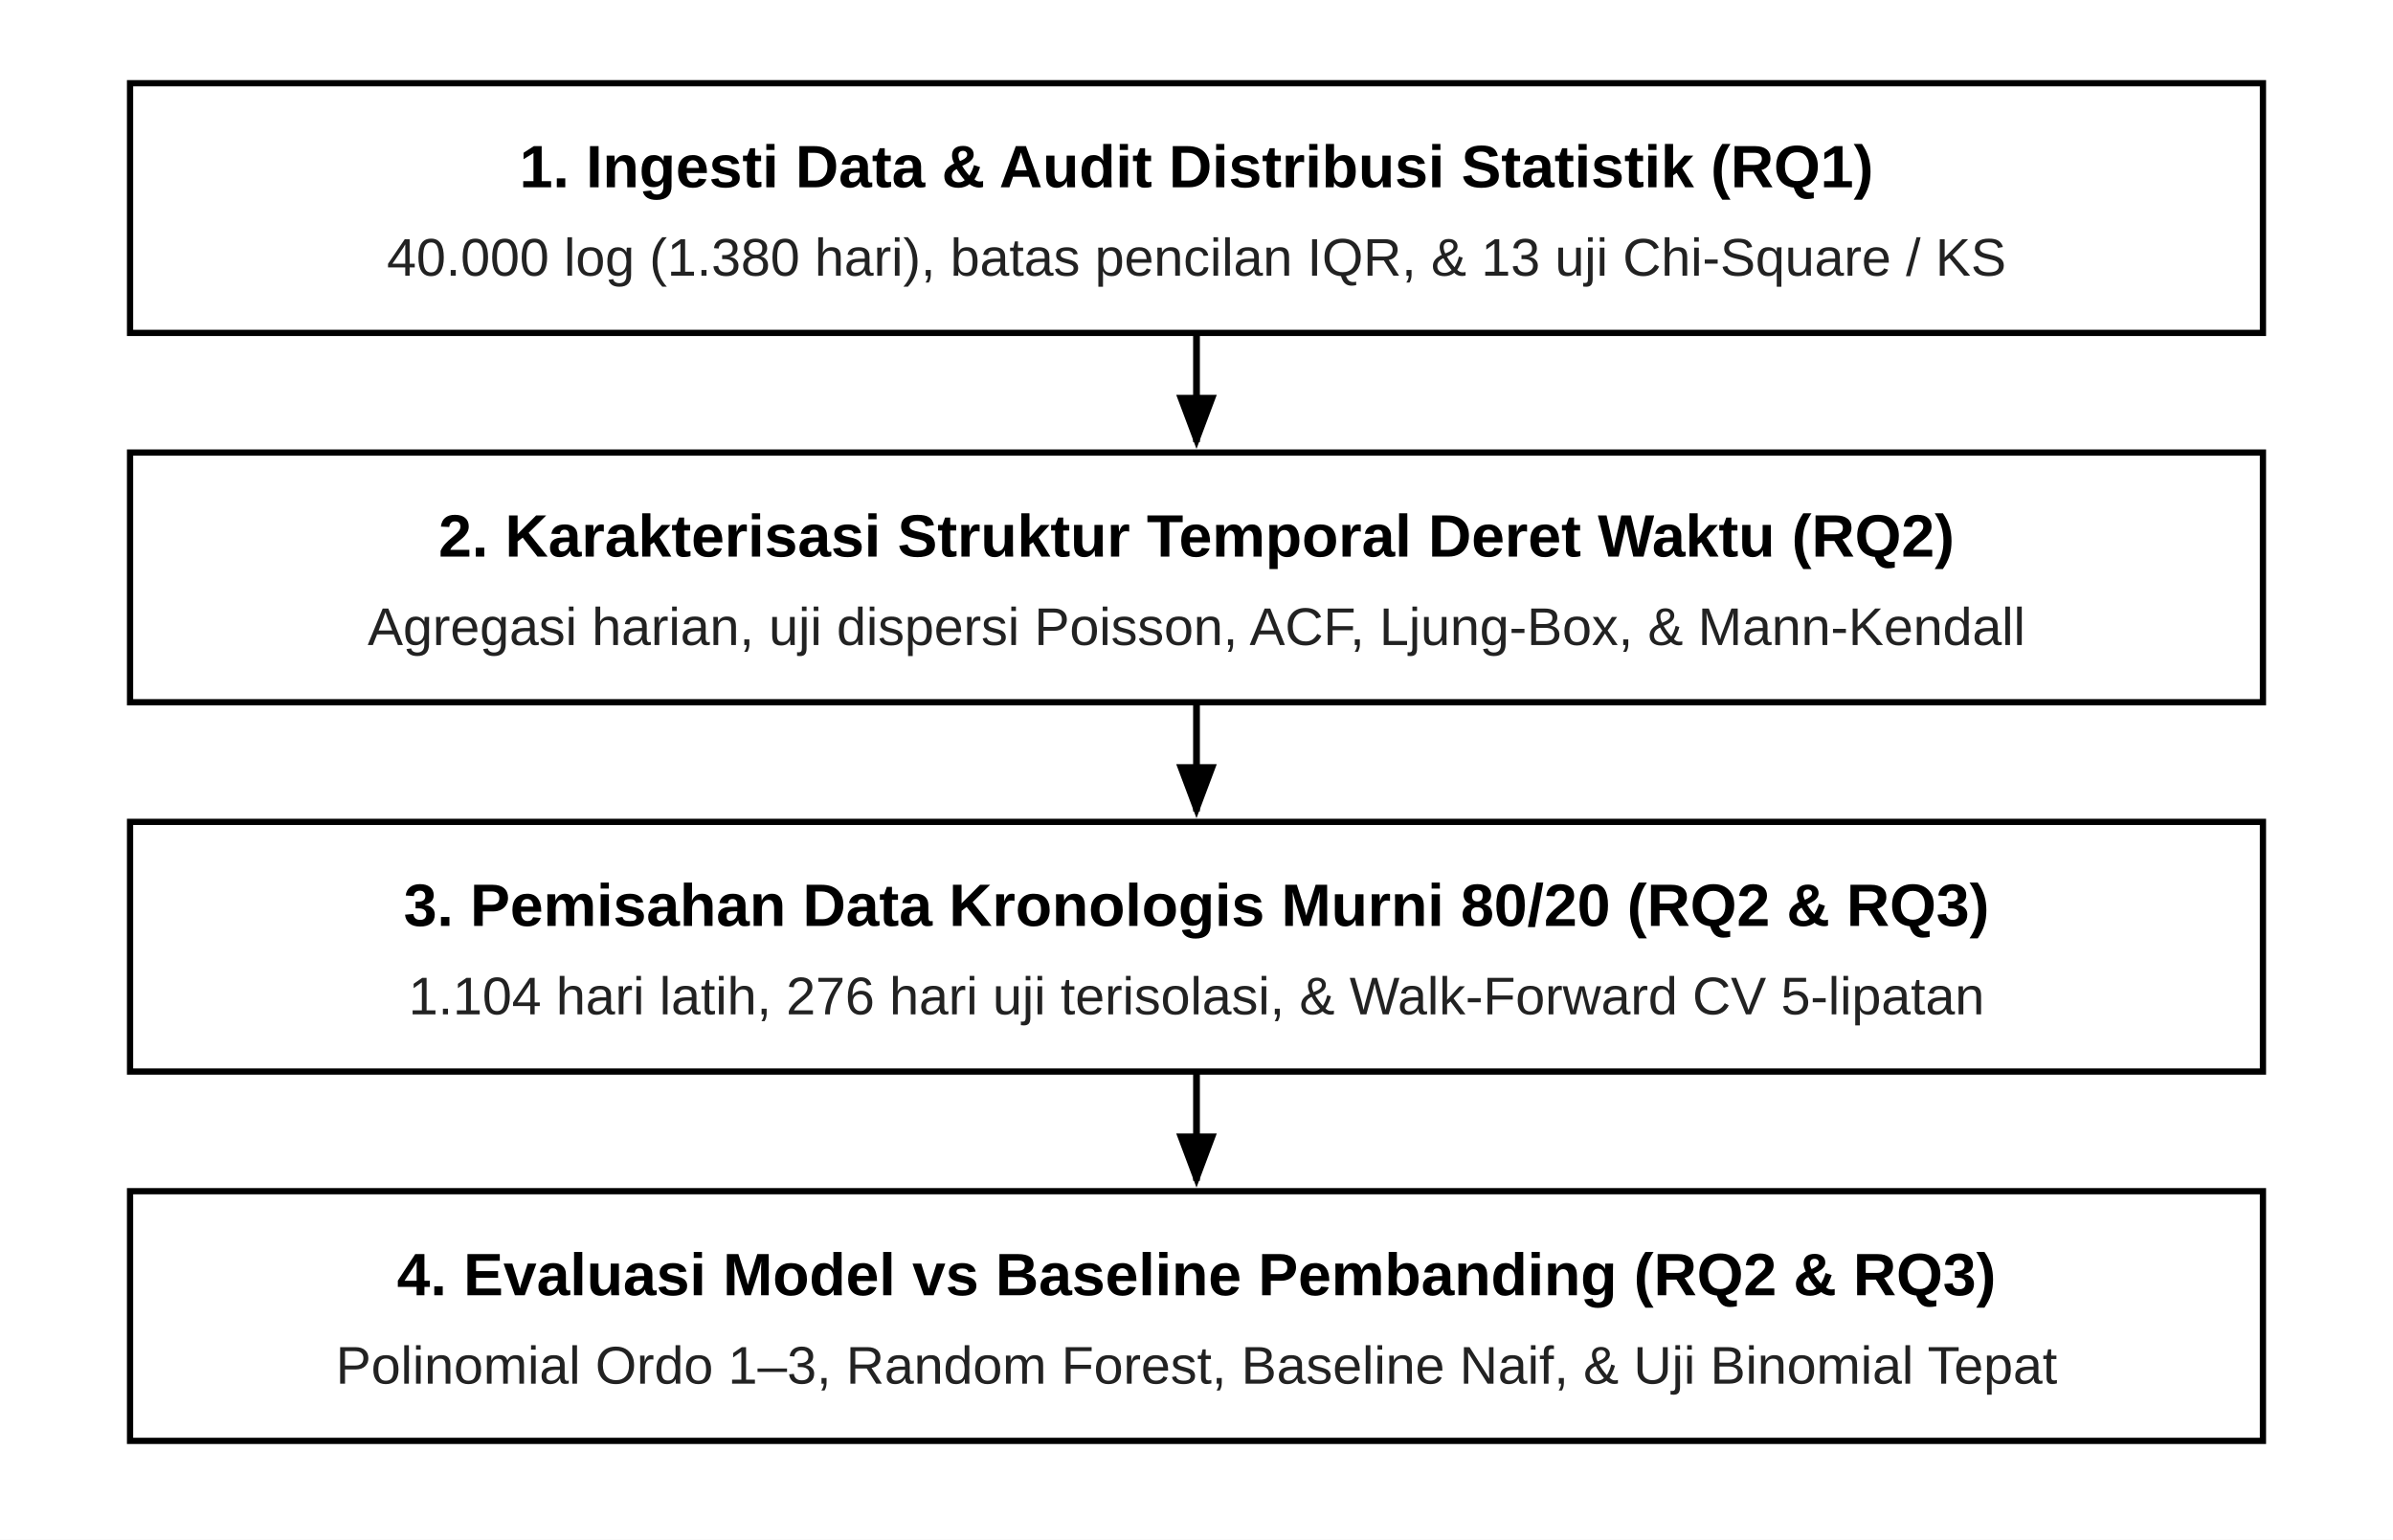
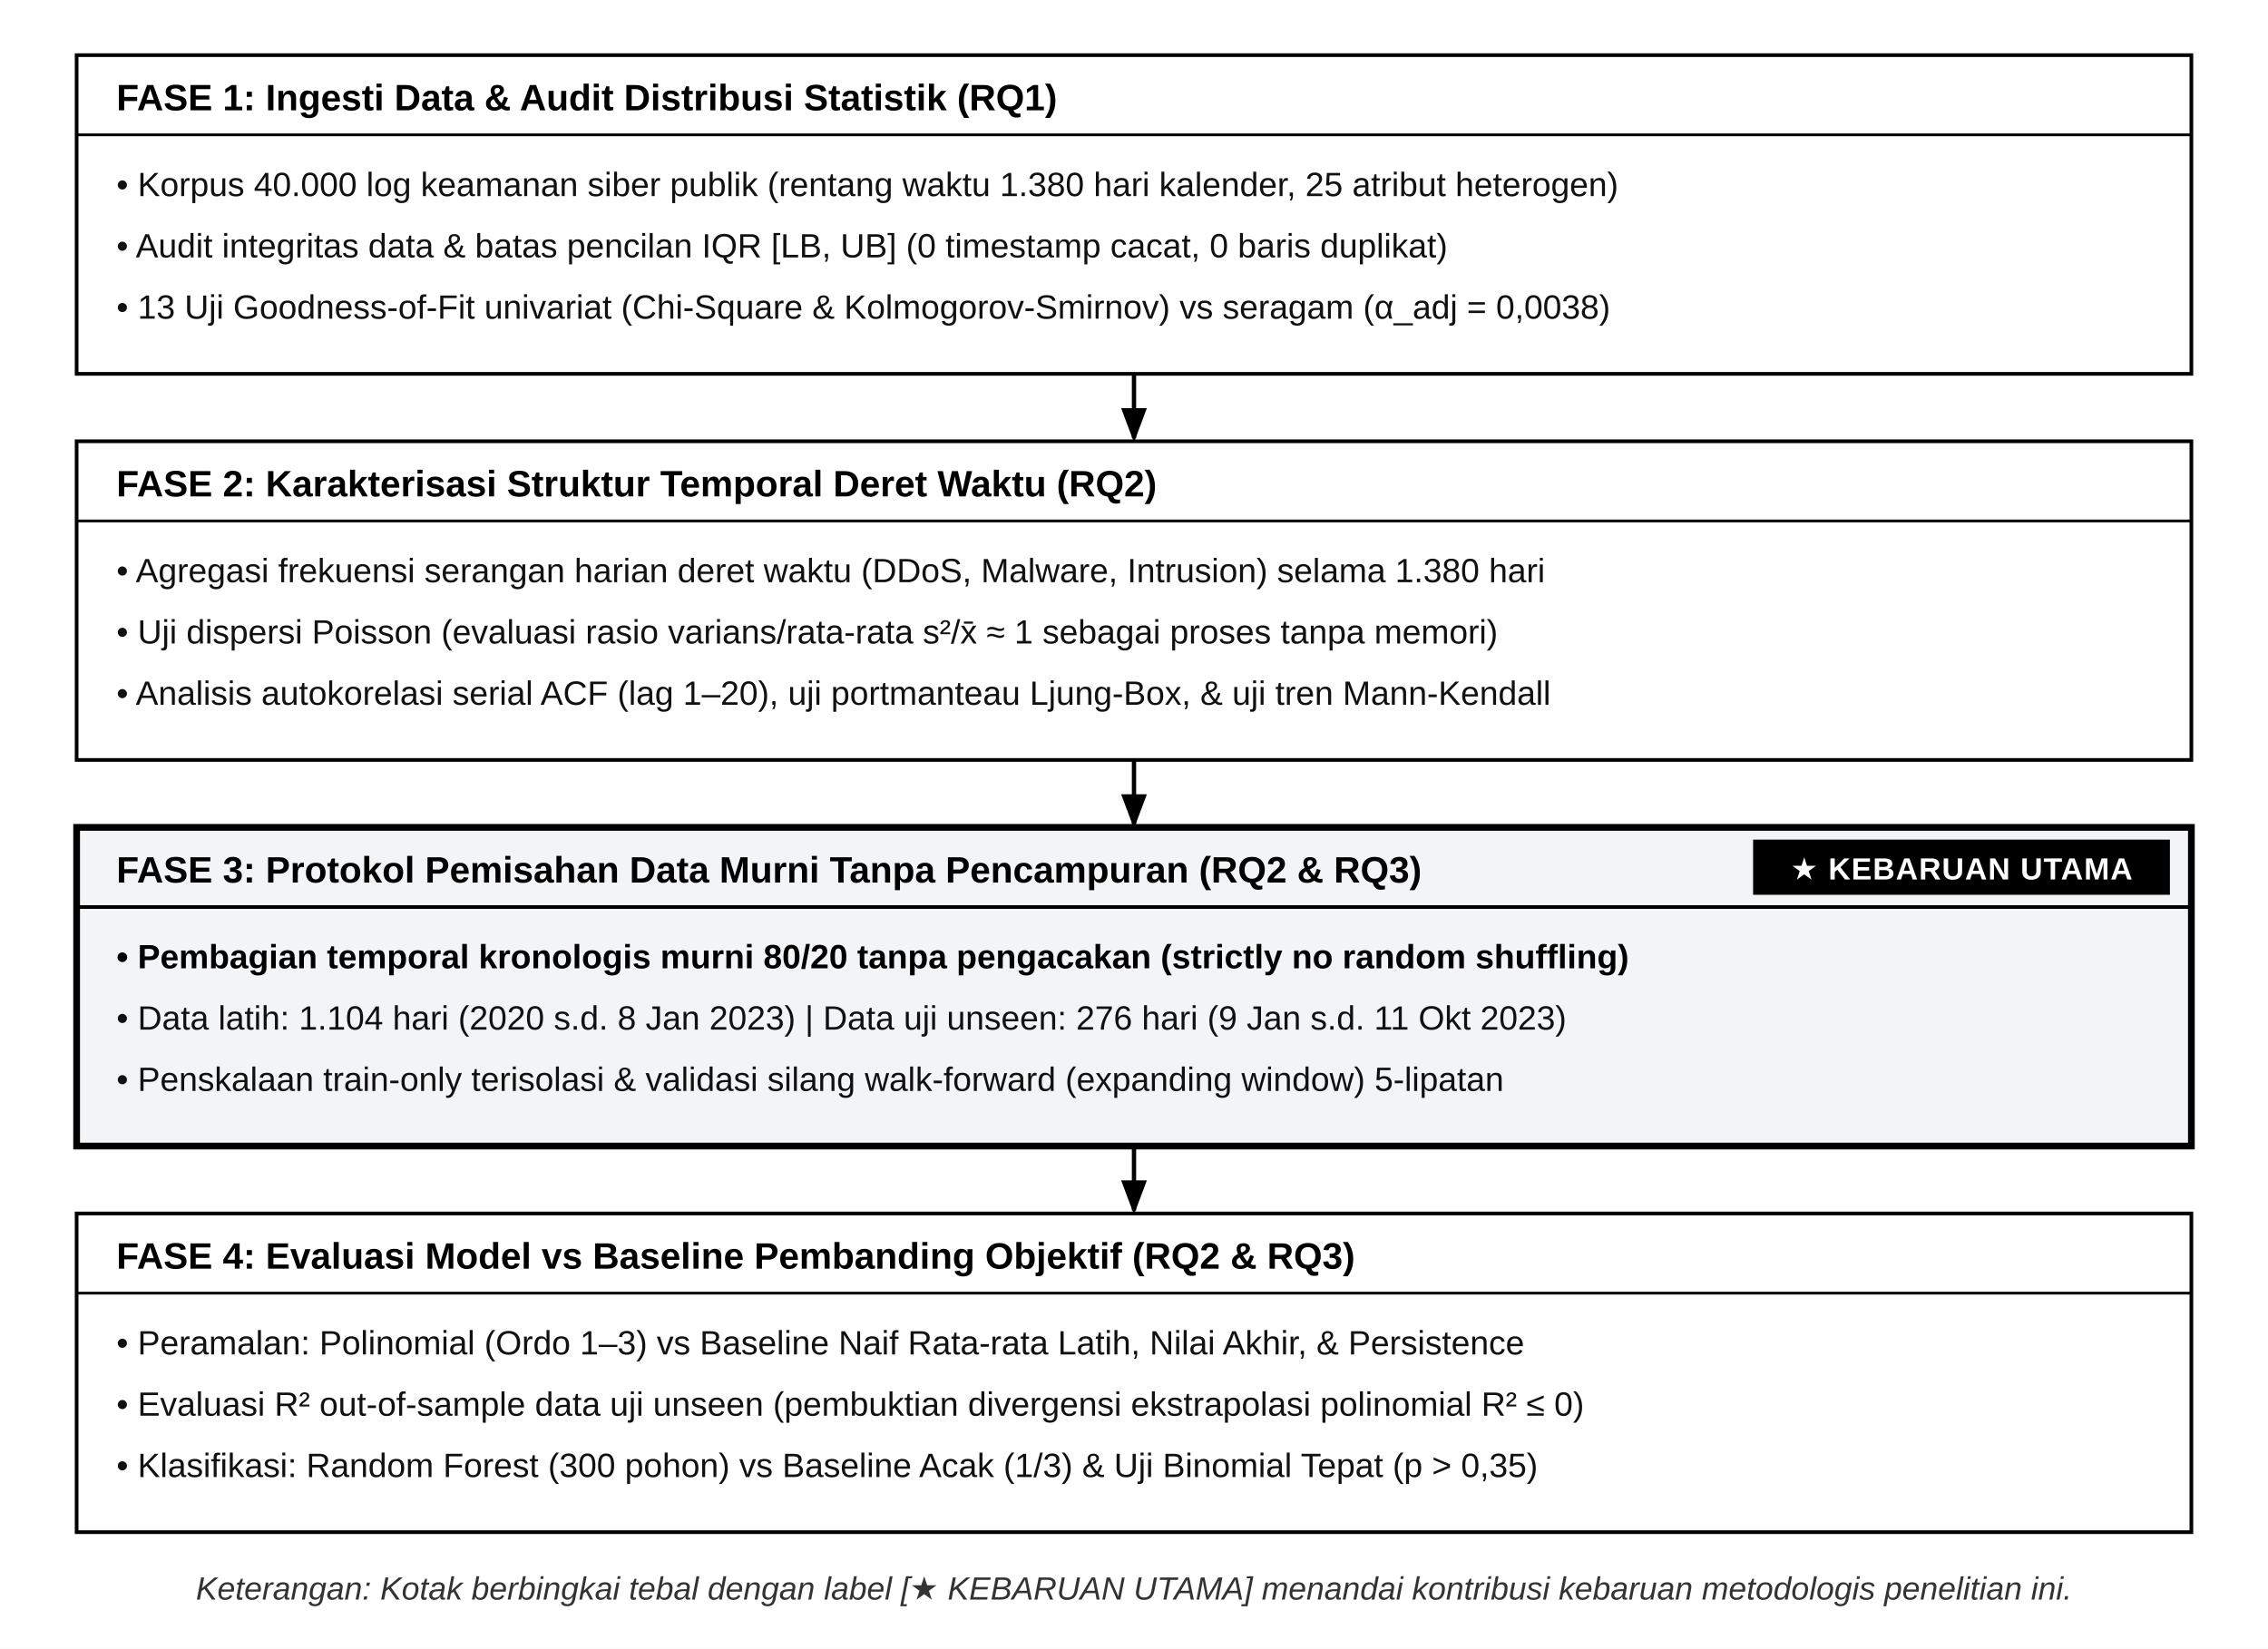
- <svg xmlns="http://www.w3.org/2000/svg" viewBox="0 0 460 296" width="460" height="296" role="img" aria-label="Diagram Alur Metodologi Penelitian 4-Fase">
+ <svg xmlns="http://www.w3.org/2000/svg" viewBox="0 0 740 538" width="740" height="538" role="img" aria-label="Diagram Alur Metodologi 4-Fase dengan Penanda Kebaruan">
  <defs>
    <marker id="arrow" markerWidth="8" markerHeight="6" refX="7" refY="3" orient="auto">
      <polygon points="0 0, 8 3, 0 6" fill="#000000" />
    </marker>
  </defs>
  <rect width="100%" height="100%" fill="#ffffff" />
-   <line x1="230" y1="64" x2="230" y2="85" stroke="#000000" stroke-width="1.3" marker-end="url(#arrow)" />
-   <line x1="230" y1="135" x2="230" y2="156" stroke="#000000" stroke-width="1.3" marker-end="url(#arrow)" />
-   <line x1="230" y1="206" x2="230" y2="227" stroke="#000000" stroke-width="1.3" marker-end="url(#arrow)" />
-   <rect x="25" y="16" width="410" height="48" fill="#ffffff" stroke="#000000" stroke-width="1.2" />
-   <text x="230" y="36" fill="#000000" font-family="Arial, Helvetica, sans-serif" font-size="11.5" font-weight="bold" text-anchor="middle">1. Ingesti Data &amp; Audit Distribusi Statistik (RQ1)</text>
-   <text x="230" y="53" fill="#222222" font-family="Arial, Helvetica, sans-serif" font-size="10.2" text-anchor="middle">40.000 log (1.380 hari), batas pencilan IQR, &amp; 13 uji Chi-Square / KS</text>
-   <rect x="25" y="87" width="410" height="48" fill="#ffffff" stroke="#000000" stroke-width="1.2" />
-   <text x="230" y="107" fill="#000000" font-family="Arial, Helvetica, sans-serif" font-size="11.5" font-weight="bold" text-anchor="middle">2. Karakterisasi Struktur Temporal Deret Waktu (RQ2)</text>
-   <text x="230" y="124" fill="#222222" font-family="Arial, Helvetica, sans-serif" font-size="10.2" text-anchor="middle">Agregasi harian, uji dispersi Poisson, ACF, Ljung-Box, &amp; Mann-Kendall</text>
-   <rect x="25" y="158" width="410" height="48" fill="#ffffff" stroke="#000000" stroke-width="1.2" />
-   <text x="230" y="178" fill="#000000" font-family="Arial, Helvetica, sans-serif" font-size="11.5" font-weight="bold" text-anchor="middle">3. Pemisahan Data Kronologis Murni 80/20 (RQ2 &amp; RQ3)</text>
-   <text x="230" y="195" fill="#222222" font-family="Arial, Helvetica, sans-serif" font-size="10.2" text-anchor="middle">1.104 hari latih, 276 hari uji terisolasi, &amp; Walk-Forward CV 5-lipatan</text>
-   <rect x="25" y="229" width="410" height="48" fill="#ffffff" stroke="#000000" stroke-width="1.2" />
-   <text x="230" y="249" fill="#000000" font-family="Arial, Helvetica, sans-serif" font-size="11.5" font-weight="bold" text-anchor="middle">4. Evaluasi Model vs Baseline Pembanding (RQ2 &amp; RQ3)</text>
-   <text x="230" y="266" fill="#222222" font-family="Arial, Helvetica, sans-serif" font-size="10.2" text-anchor="middle">Polinomial Ordo 1–3, Random Forest, Baseline Naif, &amp; Uji Binomial Tepat</text>
+   <line x1="370" y1="122" x2="370" y2="143" stroke="#000000" stroke-width="1.4" marker-end="url(#arrow)" />
+   <line x1="370" y1="248" x2="370" y2="269" stroke="#000000" stroke-width="1.4" marker-end="url(#arrow)" />
+   <line x1="370" y1="374" x2="370" y2="395" stroke="#000000" stroke-width="1.4" marker-end="url(#arrow)" />
+   <g id="fase-1">
+     <rect x="25" y="18" width="690" height="104" fill="#ffffff" stroke="#000000" stroke-width="1.2" />
+     <line x1="25" y1="44" x2="715" y2="44" stroke="#000000" stroke-width="0.9" />
+     <text x="38" y="36" fill="#000000" font-family="Arial, Helvetica, sans-serif" font-size="12" font-weight="bold">FASE 1: Ingesti Data &amp; Audit Distribusi Statistik (RQ1)</text>
+     <text x="38" y="64" fill="#111111" font-family="Arial, Helvetica, sans-serif" font-size="11">• Korpus 40.000 log keamanan siber publik (rentang waktu 1.380 hari kalender, 25 atribut heterogen)</text>
+     <text x="38" y="84" fill="#111111" font-family="Arial, Helvetica, sans-serif" font-size="11">• Audit integritas data &amp; batas pencilan IQR [LB, UB] (0 timestamp cacat, 0 baris duplikat)</text>
+     <text x="38" y="104" fill="#111111" font-family="Arial, Helvetica, sans-serif" font-size="11">• 13 Uji Goodness-of-Fit univariat (Chi-Square &amp; Kolmogorov-Smirnov) vs seragam (α_adj = 0,0038)</text>
+   </g>
+   <g id="fase-2">
+     <rect x="25" y="144" width="690" height="104" fill="#ffffff" stroke="#000000" stroke-width="1.2" />
+     <line x1="25" y1="170" x2="715" y2="170" stroke="#000000" stroke-width="0.9" />
+     <text x="38" y="162" fill="#000000" font-family="Arial, Helvetica, sans-serif" font-size="12" font-weight="bold">FASE 2: Karakterisasi Struktur Temporal Deret Waktu (RQ2)</text>
+     <text x="38" y="190" fill="#111111" font-family="Arial, Helvetica, sans-serif" font-size="11">• Agregasi frekuensi serangan harian deret waktu (DDoS, Malware, Intrusion) selama 1.380 hari</text>
+     <text x="38" y="210" fill="#111111" font-family="Arial, Helvetica, sans-serif" font-size="11">• Uji dispersi Poisson (evaluasi rasio varians/rata-rata s²/x̄ ≈ 1 sebagai proses tanpa memori)</text>
+     <text x="38" y="230" fill="#111111" font-family="Arial, Helvetica, sans-serif" font-size="11">• Analisis autokorelasi serial ACF (lag 1–20), uji portmanteau Ljung-Box, &amp; uji tren Mann-Kendall</text>
+   </g>
+   <g id="fase-3">
+     <rect x="25" y="270" width="690" height="104" fill="#f3f4f6" stroke="#000000" stroke-width="2.2" />
+     <line x1="25" y1="296" x2="715" y2="296" stroke="#000000" stroke-width="1.2" />
+     <text x="38" y="288" fill="#000000" font-family="Arial, Helvetica, sans-serif" font-size="12" font-weight="bold">FASE 3: Protokol Pemisahan Data Murni Tanpa Pencampuran (RQ2 &amp; RQ3)</text>
+     <rect x="572" y="274" width="136" height="18" fill="#000000" />
+     <text x="640" y="287" fill="#ffffff" font-family="Arial, Helvetica, sans-serif" font-size="10" font-weight="bold" text-anchor="middle" letter-spacing="0.03em">★ KEBARUAN UTAMA</text>
+     <text x="38" y="316" fill="#000000" font-family="Arial, Helvetica, sans-serif" font-size="11" font-weight="bold">• Pembagian temporal kronologis murni 80/20 tanpa pengacakan (strictly no random shuffling)</text>
+     <text x="38" y="336" fill="#111111" font-family="Arial, Helvetica, sans-serif" font-size="11">• Data latih: 1.104 hari (2020 s.d. 8 Jan 2023) | Data uji unseen: 276 hari (9 Jan s.d. 11 Okt 2023)</text>
+     <text x="38" y="356" fill="#111111" font-family="Arial, Helvetica, sans-serif" font-size="11">• Penskalaan train-only terisolasi &amp; validasi silang walk-forward (expanding window) 5-lipatan</text>
+   </g>
+   <g id="fase-4">
+     <rect x="25" y="396" width="690" height="104" fill="#ffffff" stroke="#000000" stroke-width="1.2" />
+     <line x1="25" y1="422" x2="715" y2="422" stroke="#000000" stroke-width="0.9" />
+     <text x="38" y="414" fill="#000000" font-family="Arial, Helvetica, sans-serif" font-size="12" font-weight="bold">FASE 4: Evaluasi Model vs Baseline Pembanding Objektif (RQ2 &amp; RQ3)</text>
+     <text x="38" y="442" fill="#111111" font-family="Arial, Helvetica, sans-serif" font-size="11">• Peramalan: Polinomial (Ordo 1–3) vs Baseline Naif Rata-rata Latih, Nilai Akhir, &amp; Persistence</text>
+     <text x="38" y="462" fill="#111111" font-family="Arial, Helvetica, sans-serif" font-size="11">• Evaluasi R² out-of-sample data uji unseen (pembuktian divergensi ekstrapolasi polinomial R² ≤ 0)</text>
+     <text x="38" y="482" fill="#111111" font-family="Arial, Helvetica, sans-serif" font-size="11">• Klasifikasi: Random Forest (300 pohon) vs Baseline Acak (1/3) &amp; Uji Binomial Tepat (p &gt; 0,35)</text>
+   </g>
+   <text x="370" y="522" fill="#333333" font-family="Arial, Helvetica, sans-serif" font-size="10.5" font-style="italic" text-anchor="middle">Keterangan: Kotak berbingkai tebal dengan label [★ KEBARUAN UTAMA] menandai kontribusi kebaruan metodologis penelitian ini.</text>
</svg>
